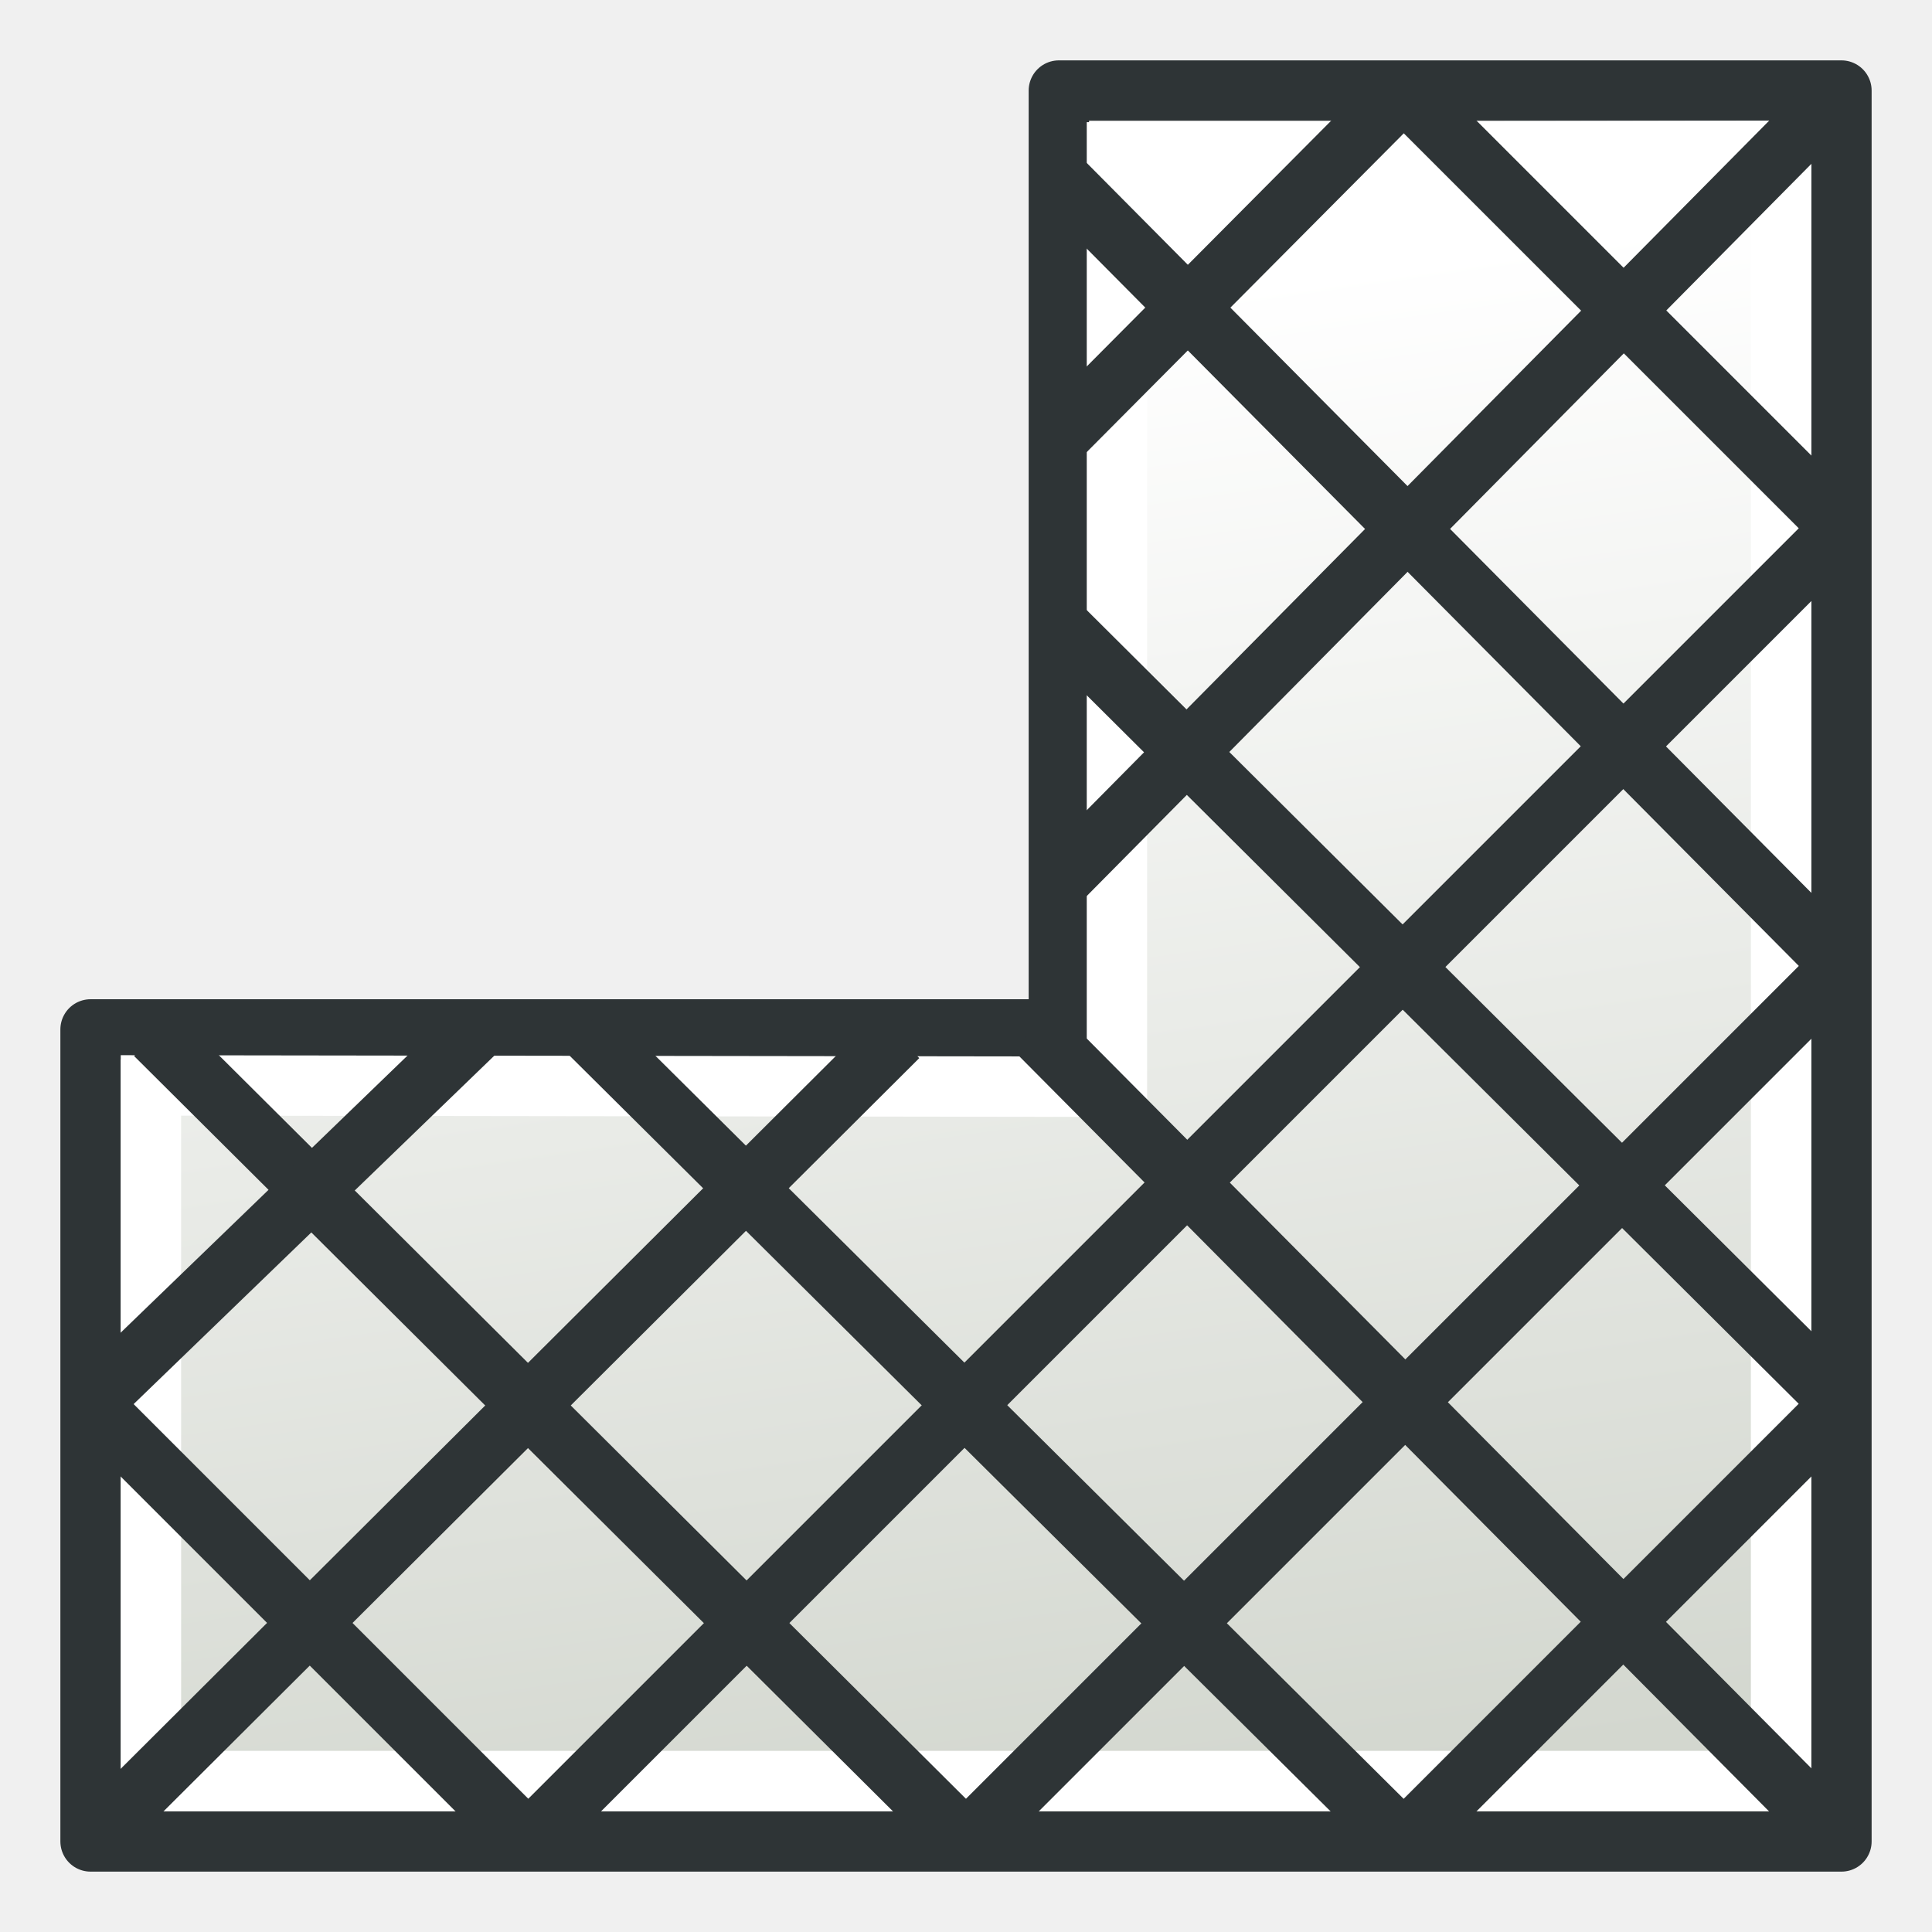
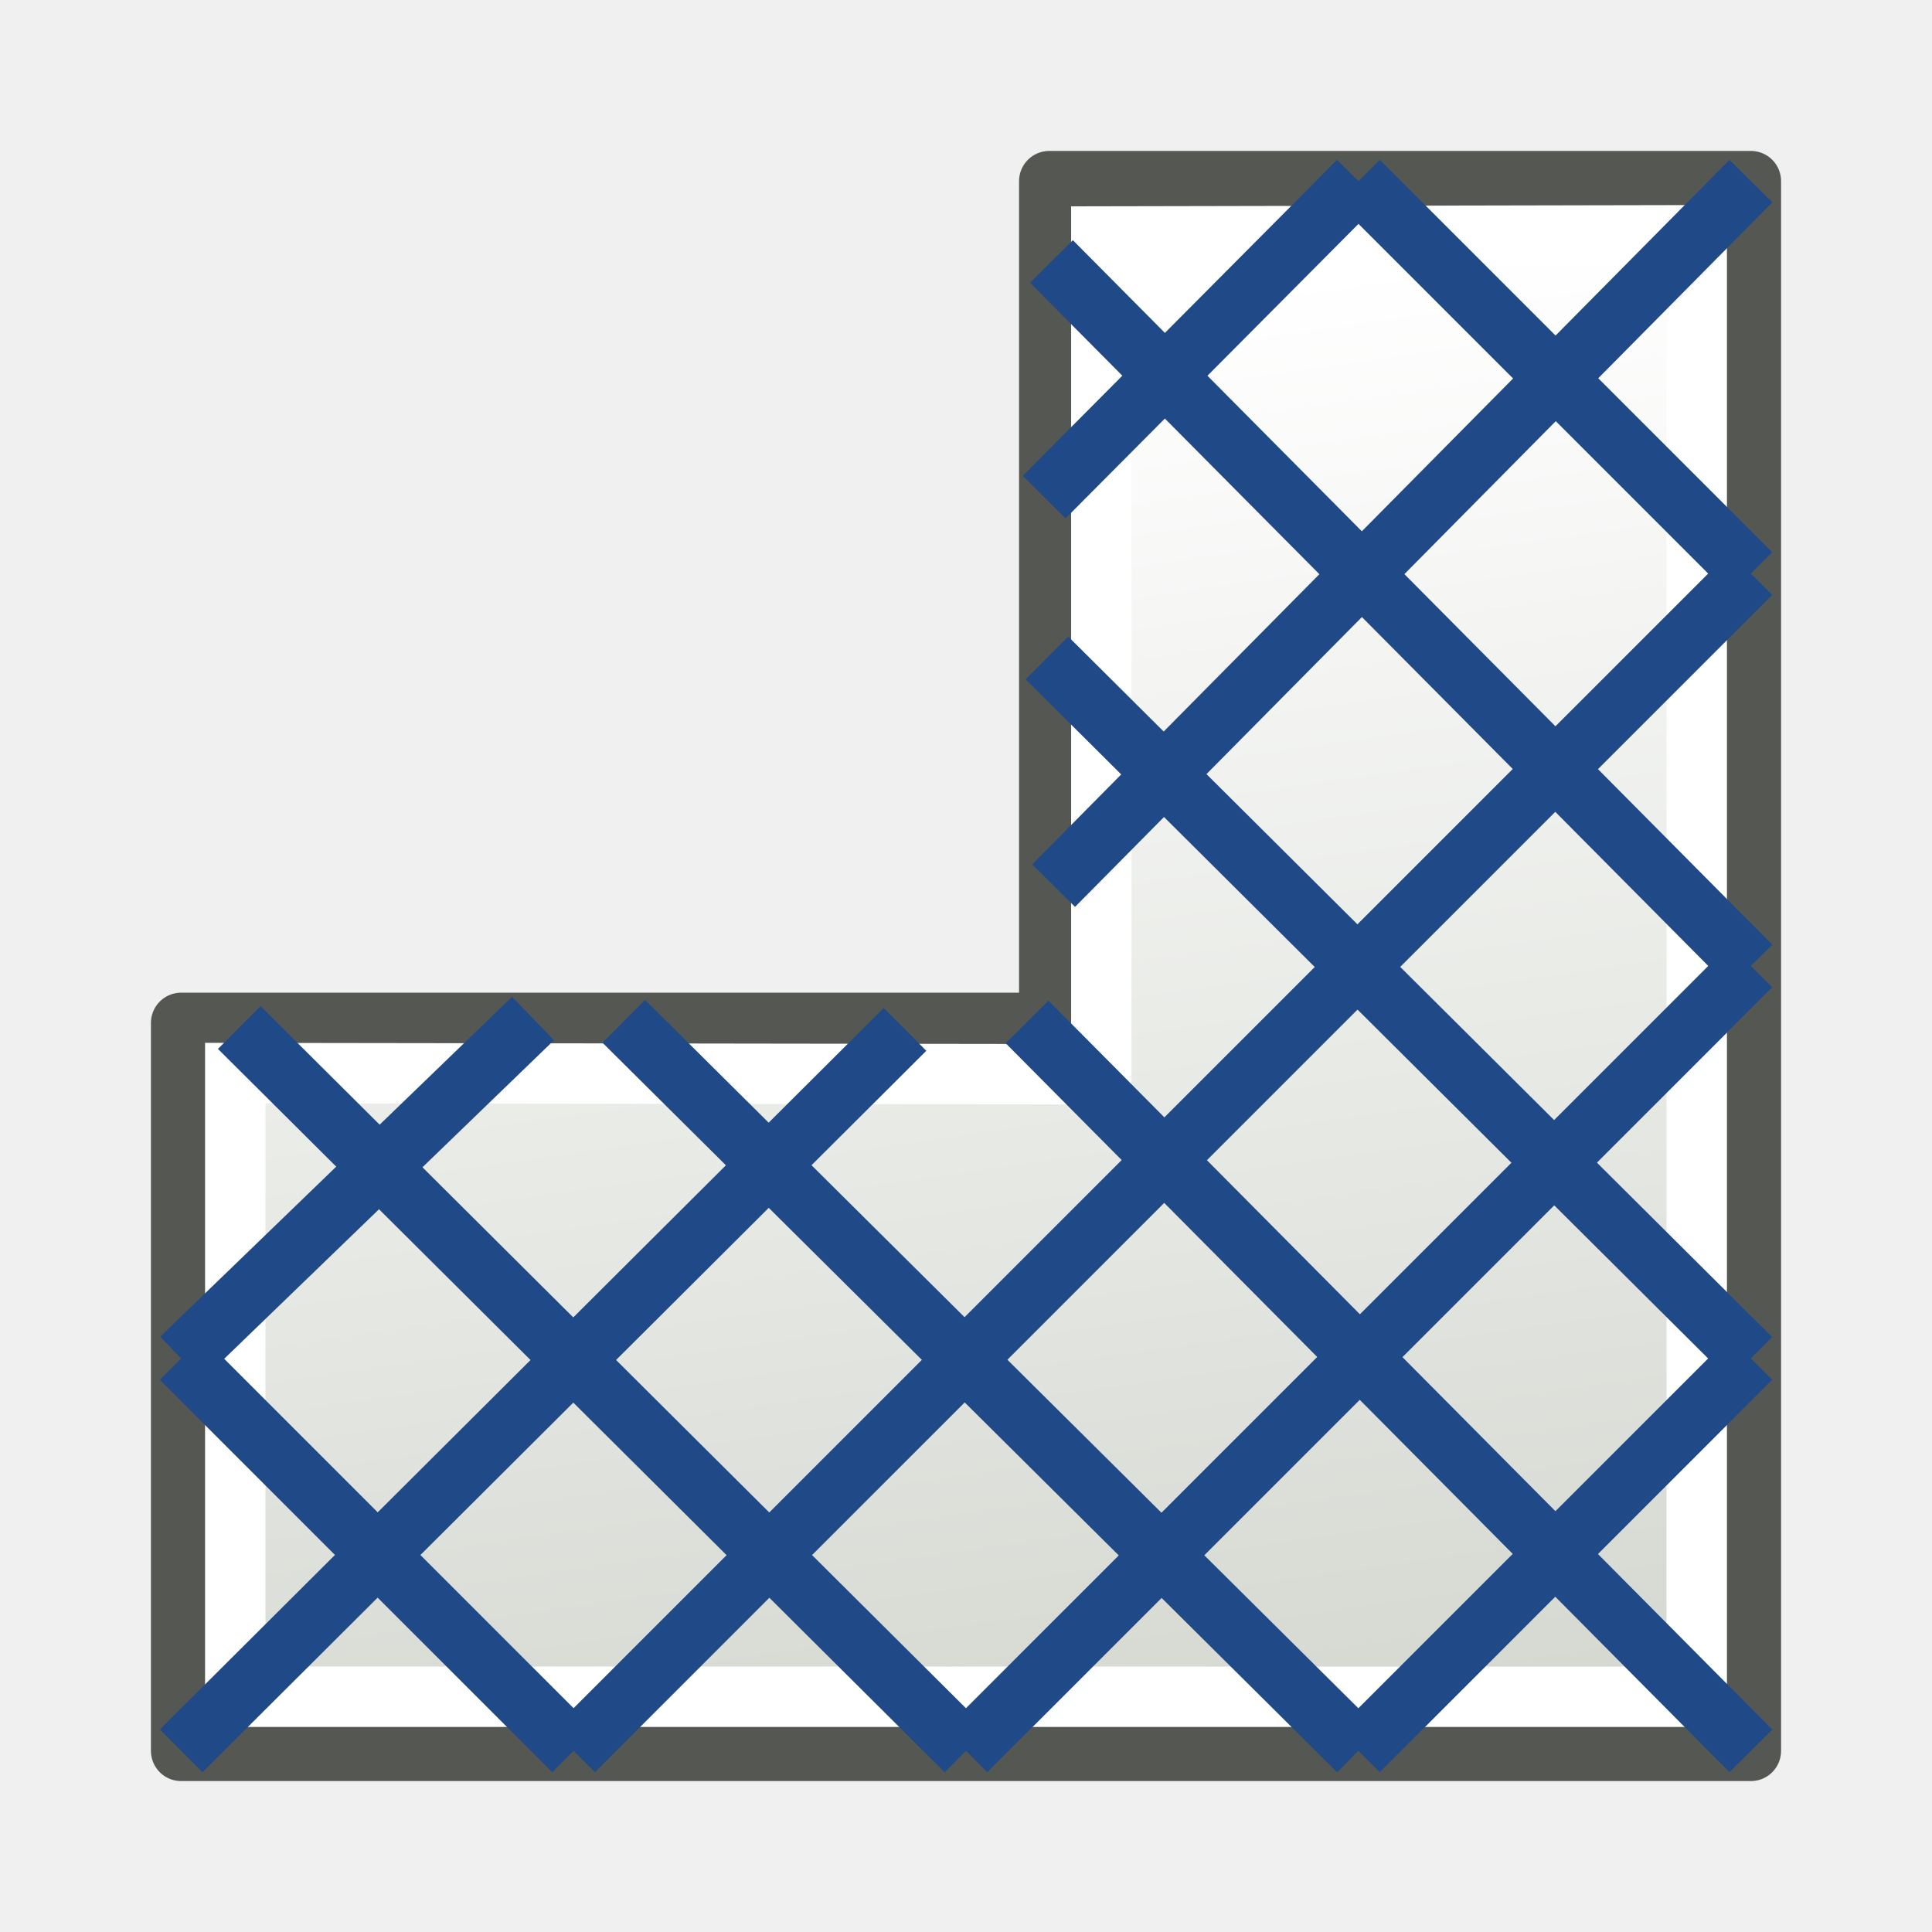
<svg xmlns="http://www.w3.org/2000/svg" xmlns:xlink="http://www.w3.org/1999/xlink" id="svg3542" version="1.1" width="64" height="64">
  <defs id="defs3544">
    <linearGradient id="linearGradient3807">
      <stop style="stop-color:#d3d7cf;stop-opacity:1" offset="0" id="stop3809" />
      <stop style="stop-color:#ffffff;stop-opacity:1" offset="1" id="stop3811" />
    </linearGradient>
    <pattern id="cross" patternUnits="userSpaceOnUse" x="0" y="0" width=".1" height=".1">
      <g style="fill:none; stroke:#000000; stroke-width:.005" id="g3382">
        <path d="M0,0 l.12,.12" id="path3384" />
        <path d="M.12,0 l-.12,.12" id="path3386" />
      </g>
    </pattern>
-     <linearGradient xlink:href="#linearGradient3807" id="linearGradient3813" x1="44" y1="59" x2="37" y2="10" gradientUnits="userSpaceOnUse" />
+     <linearGradient xlink:href="#linearGradient3807" id="linearGradient3813" x1="44" y1="59" x2="37" y2="10" gradientUnits="userSpaceOnUse" gradientTransform="matrix(1.115385,0,0,1.115385,-3.692308,-3.692308)" />
  </defs>
-   <path style="color:#000000;fill:url(#linearGradient3813);fill-opacity:1;fill-rule:nonzero;stroke:#2e3436;stroke-width:2;stroke-linecap:butt;stroke-linejoin:round;stroke-miterlimit:4;stroke-opacity:1;stroke-dasharray:none;stroke-dashoffset:0;marker:none;visibility:visible;display:inline;overflow:visible;enable-background:accumulate" d="m 35.076,3 0,31.101 -32.076,0 0,26.899 58,0 0,-58 -25.924,0 z" id="rect4151" />
-   <path style="color:#000000;fill:none;stroke:#ffffff;stroke-width:2;stroke-linecap:butt;stroke-linejoin:miter;stroke-miterlimit:4;stroke-opacity:1;stroke-dasharray:none;stroke-dashoffset:0;marker:none;visibility:visible;display:inline;overflow:visible;enable-background:accumulate" d="M 37,5.044 37,36 5,35.956 5,59 59,59 59,5 z" id="rect4151-7" />
-   <path style="fill:none;stroke:#2e3436;stroke-width:2;stroke-linecap:butt;stroke-linejoin:miter;stroke-opacity:1" d="M 61,3 35.236,29.032" id="path2998" />
-   <path style="fill:none;stroke:#2e3436;stroke-width:2;stroke-linecap:butt;stroke-linejoin:miter;stroke-opacity:1" d="M 46.5,3 34.887,14.676" id="path3000" />
-   <path style="fill:none;stroke:#2e3436;stroke-width:2;stroke-linecap:butt;stroke-linejoin:miter;stroke-opacity:1" d="M 17.5,61 61,17.5" id="path3002" />
-   <path style="fill:none;stroke:#2e3436;stroke-width:2;stroke-linecap:butt;stroke-linejoin:miter;stroke-opacity:1" d="M 61,32 32,61" id="path3008" />
-   <path style="fill:none;stroke:#2e3436;stroke-width:2;stroke-linecap:butt;stroke-linejoin:miter;stroke-opacity:1" d="m 61,46.5 -14.5,14.5" id="path3010" />
-   <path style="fill:none;stroke:#2e3436;stroke-width:2;stroke-linecap:butt;stroke-linejoin:miter;stroke-opacity:1" d="M 34.256,34.066 61,61" id="path3683" />
-   <path style="fill:none;stroke:#2e3436;stroke-width:2;stroke-linecap:butt;stroke-linejoin:miter;stroke-opacity:1" d="M 34.99,20.617 61,46.5" id="path3685" />
-   <path style="fill:none;stroke:#2e3436;stroke-width:2;stroke-linecap:butt;stroke-linejoin:miter;stroke-opacity:1" d="M 35.157,5.968 61,32" id="path3687" />
-   <path style="fill:none;stroke:#2e3436;stroke-width:2;stroke-linecap:butt;stroke-linejoin:miter;stroke-opacity:1" d="M 46.5,3 61,17.5" id="path3689" />
-   <path style="fill:none;stroke:#2e3436;stroke-width:2;stroke-linecap:butt;stroke-linejoin:miter;stroke-opacity:1" d="M 19.354,34.043 46.5,61" id="path3691" />
-   <path style="fill:none;stroke:#2e3436;stroke-width:2;stroke-linecap:butt;stroke-linejoin:miter;stroke-opacity:1" d="M 5.147,34.273 32,61" id="path3693" />
-   <path style="fill:none;stroke:#2e3436;stroke-width:2;stroke-linecap:butt;stroke-linejoin:miter;stroke-opacity:1" d="M 3,46.5 17.5,61" id="path3695" />
-   <path style="fill:none;stroke:#2e3436;stroke-width:2;stroke-linecap:butt;stroke-linejoin:miter;stroke-opacity:1" d="M 16.002,33.94 3,46.5" id="path3000-3" />
-   <path style="fill:none;stroke:#2e3436;stroke-width:2;stroke-linecap:butt;stroke-linejoin:miter;stroke-opacity:1" d="M 29.746,34.343 3,61" id="path2998-6" />
+   <g id="layer1" transform="matrix(0.8965517,0,0,0.8965517,3.310345,3.310345)" style="stroke-width:1.115">
+     <path style="color:#000000;display:inline;overflow:visible;visibility:visible;fill:url(#linearGradient3813);fill-opacity:1;fill-rule:nonzero;stroke:#555753;stroke-width:2.231;stroke-linecap:butt;stroke-linejoin:round;stroke-miterlimit:4;stroke-dasharray:none;stroke-dashoffset:0;stroke-opacity:1;marker:none;enable-background:accumulate" d="M 35.076,3 V 34.101 H 3 V 61 H 61 V 3 Z" id="rect4151" />
+     <path style="color:#000000;display:inline;overflow:visible;visibility:visible;fill:none;stroke:#ffffff;stroke-width:2.231;stroke-linecap:butt;stroke-linejoin:miter;stroke-miterlimit:4;stroke-dasharray:none;stroke-dashoffset:0;stroke-opacity:1;marker:none;enable-background:accumulate" d="M 37,5.044 V 36 L 5,35.956 V 59 H 59 V 5 Z" id="rect4151-7" />
+     <path style="fill:none;stroke:#204a87;stroke-width:2.231;stroke-linecap:butt;stroke-linejoin:miter;stroke-opacity:1" d="M 61,3 35.236,29.032" id="path2998" />
+     <path style="fill:none;stroke:#204a87;stroke-width:2.231;stroke-linecap:butt;stroke-linejoin:miter;stroke-opacity:1" d="M 46.5,3 34.887,14.676" id="path3000" />
+     <path style="fill:none;stroke:#204a87;stroke-width:2.231;stroke-linecap:butt;stroke-linejoin:miter;stroke-opacity:1" d="M 17.5,61 61,17.5" id="path3002" />
+     <path style="fill:none;stroke:#204a87;stroke-width:2.231;stroke-linecap:butt;stroke-linejoin:miter;stroke-opacity:1" d="M 61,32 32,61" id="path3008" />
+     <path style="fill:none;stroke:#204a87;stroke-width:2.231;stroke-linecap:butt;stroke-linejoin:miter;stroke-opacity:1" d="m 61,46.5 -14.5,14.5" id="path3010" />
+     <path style="fill:none;stroke:#204a87;stroke-width:2.231;stroke-linecap:butt;stroke-linejoin:miter;stroke-opacity:1" d="M 34.256,34.066 61,61" id="path3683" />
+     <path style="fill:none;stroke:#204a87;stroke-width:2.231;stroke-linecap:butt;stroke-linejoin:miter;stroke-opacity:1" d="M 34.99,20.617 61,46.5" id="path3685" />
+     <path style="fill:none;stroke:#204a87;stroke-width:2.231;stroke-linecap:butt;stroke-linejoin:miter;stroke-opacity:1" d="M 35.157,5.968 61,32" id="path3687" />
+     <path style="fill:none;stroke:#204a87;stroke-width:2.231;stroke-linecap:butt;stroke-linejoin:miter;stroke-opacity:1" d="M 46.5,3 61,17.5" id="path3689" />
+     <path style="fill:none;stroke:#204a87;stroke-width:2.231;stroke-linecap:butt;stroke-linejoin:miter;stroke-opacity:1" d="M 19.354,34.043 46.5,61" id="path3691" />
+     <path style="fill:none;stroke:#204a87;stroke-width:2.231;stroke-linecap:butt;stroke-linejoin:miter;stroke-opacity:1" d="M 5.147,34.273 32,61" id="path3693" />
+     <path style="fill:none;stroke:#204a87;stroke-width:2.231;stroke-linecap:butt;stroke-linejoin:miter;stroke-opacity:1" d="M 3,46.5 17.5,61" id="path3695" />
+     <path style="fill:none;stroke:#204a87;stroke-width:2.231;stroke-linecap:butt;stroke-linejoin:miter;stroke-opacity:1" d="M 16.002,33.94 3,46.5" id="path3000-3" />
+     <path style="display:inline;fill:none;stroke:#204a87;stroke-width:2.231;stroke-linecap:butt;stroke-linejoin:miter;stroke-opacity:1" d="M 29.746,34.343 3,61" id="path2998-6" />
+   </g>
</svg>
